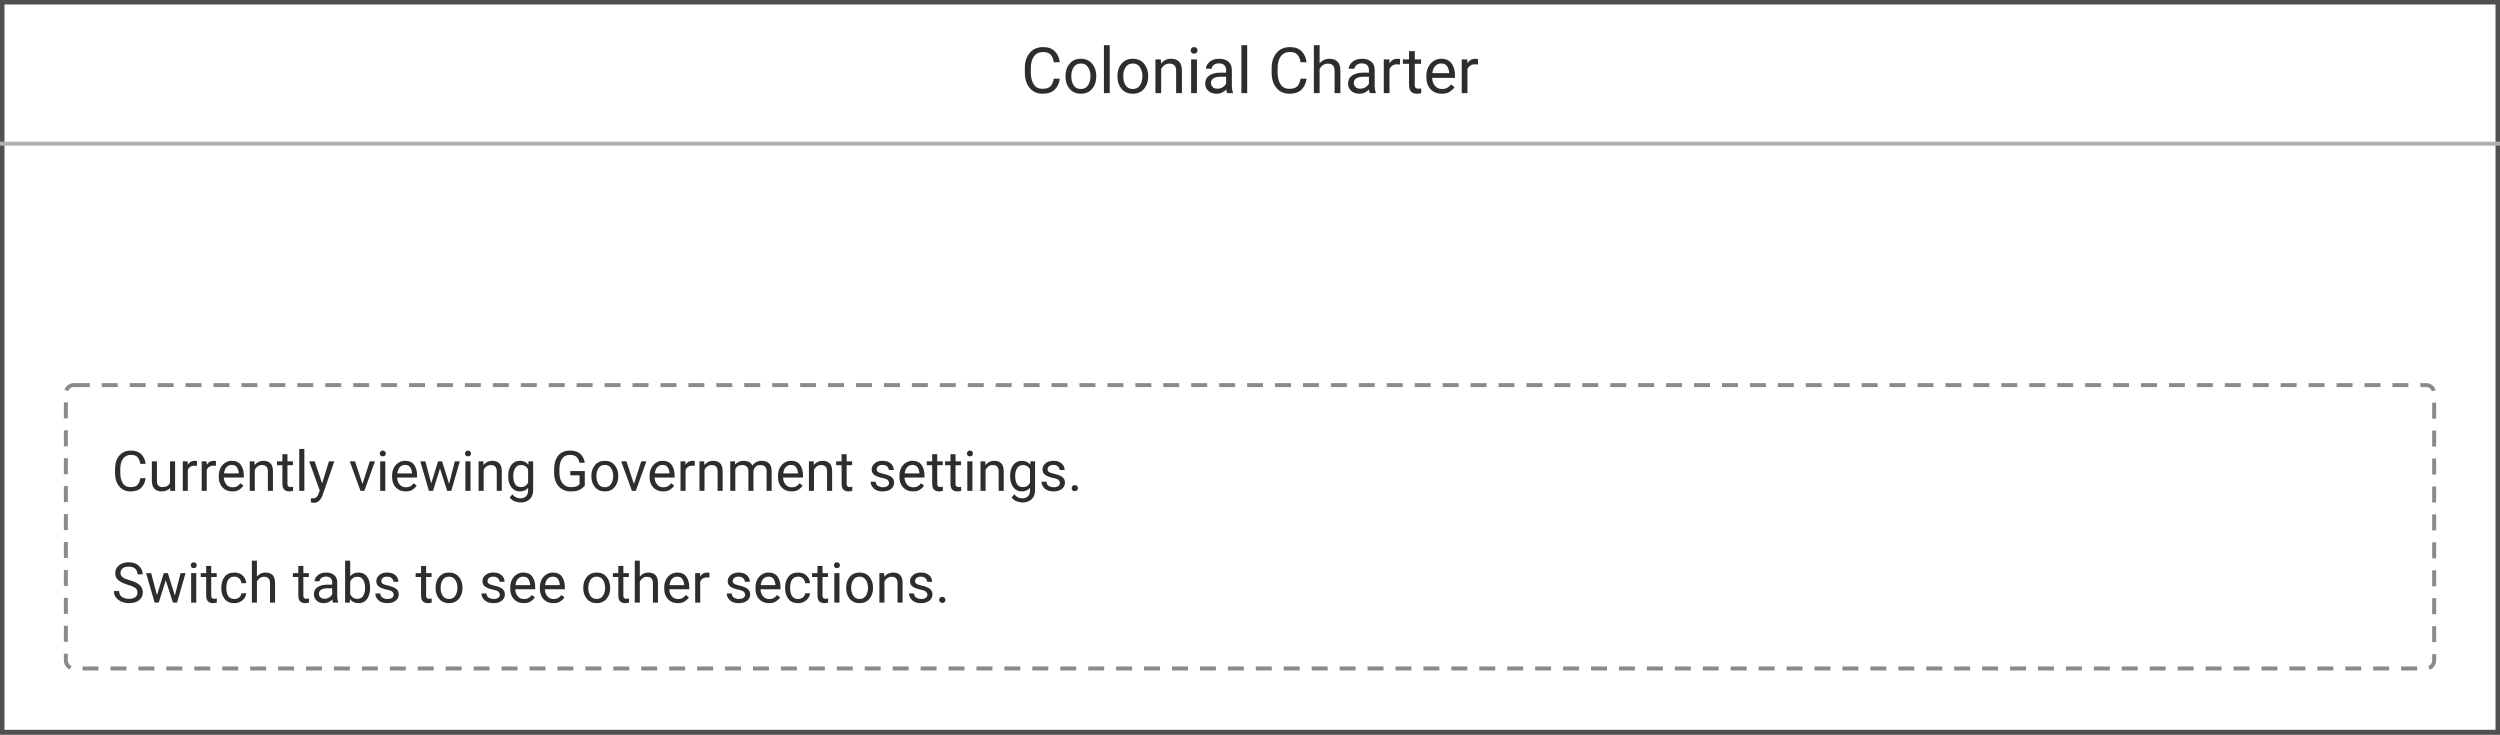
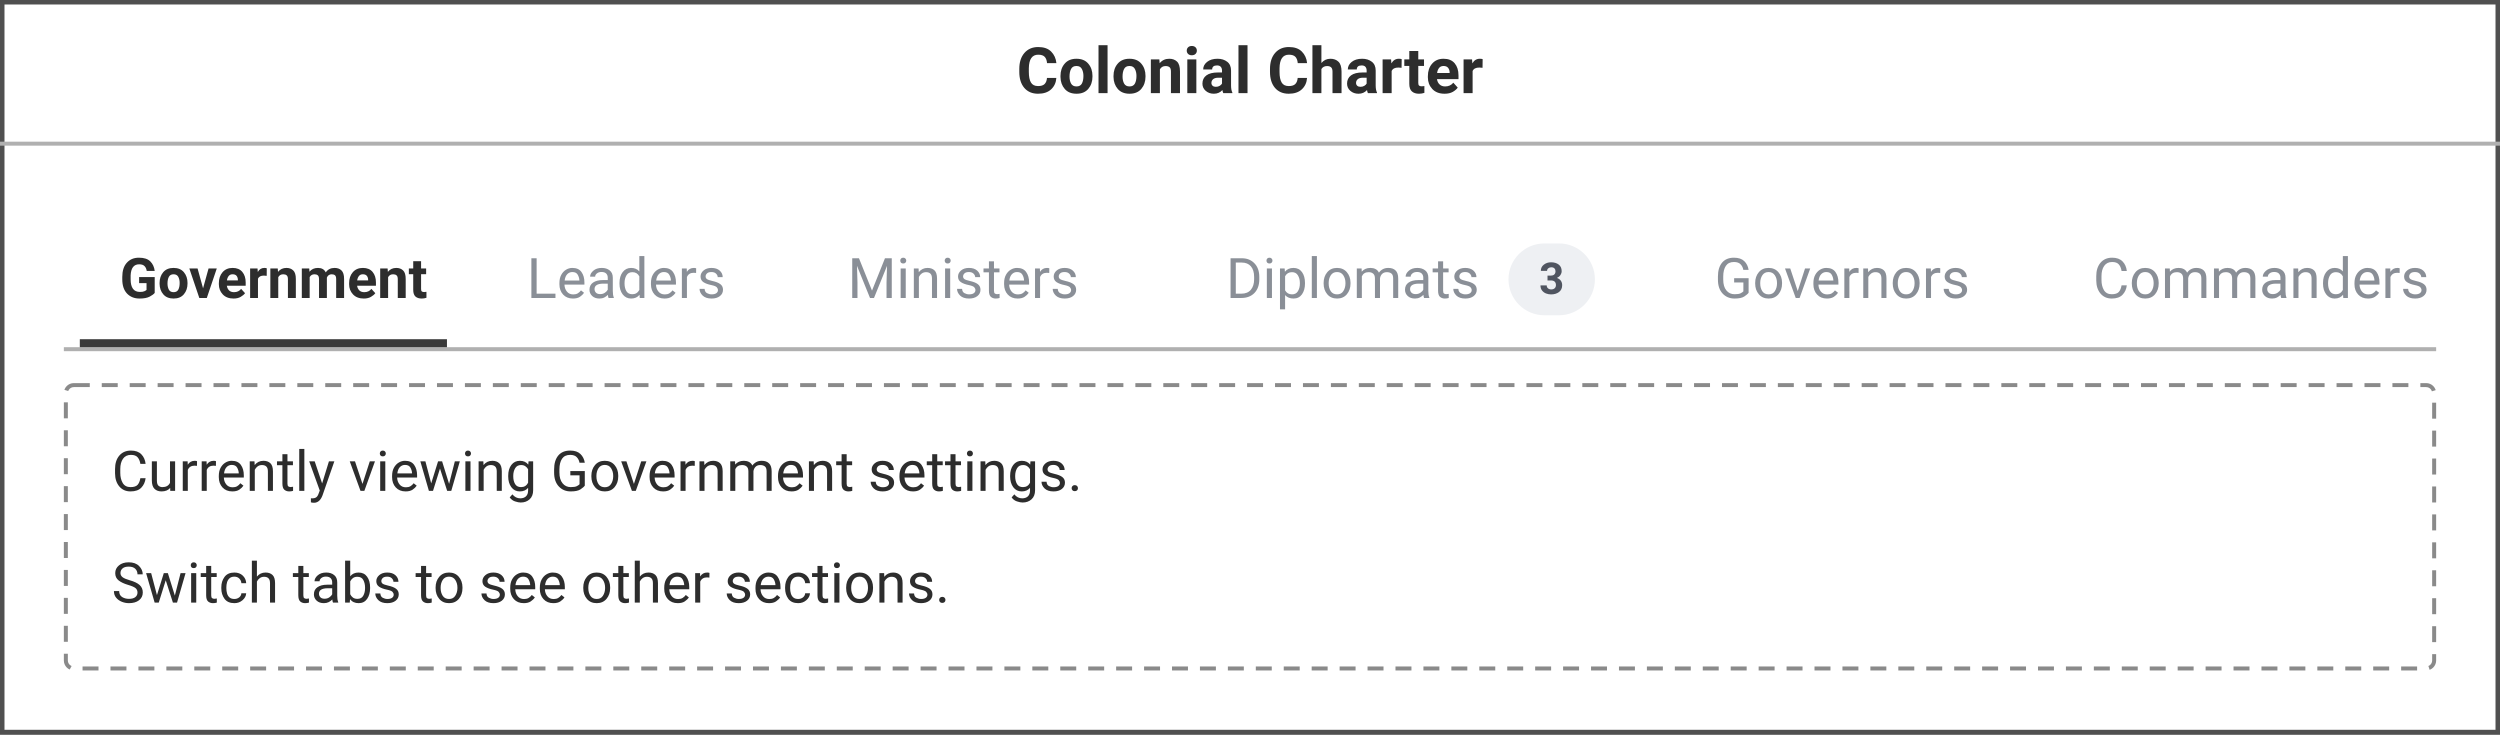
<svg xmlns="http://www.w3.org/2000/svg" width="626.457" height="184" viewBox="0 0 626.457 184" font-family="system-ui, -apple-system, &quot;Segoe UI&quot;, Roboto, sans-serif" font-size="14">
  <rect x="0" y="0" width="626.457" height="184" fill="#ffffff" />
  <rect x="0.5" y="0.5" width="625.457" height="183" fill="none" stroke="#505050" stroke-width="1.25" />
  <line x1="0" y1="36" x2="626.457" y2="36" stroke="#b0b0b0" stroke-width="1" />
-   <text x="313.229" y="23.333" text-anchor="middle" font-size="16" fill="#2d2d2d">Colonial Charter</text>
+   <text x="313.229" y="23.333" text-anchor="middle" font-size="16" font-weight="600" fill="#2d2d2d">Colonial Charter</text>
+   <line x1="16" y1="87.5" x2="610.457" y2="87.5" stroke="#b0b0b0" stroke-width="1" />
+   <text x="30" y="74.667" font-weight="600" fill="#2d2d2d">Government</text>
+   <line x1="20" y1="86" x2="112" y2="86" stroke="#3a3a3a" stroke-width="2" />
+   <text x="132" y="74.667" font-weight="400" fill="#8a8f97">Leaders</text>
+   <text x="212.4" y="74.667" font-weight="400" fill="#8a8f97">Ministers</text>
+   <text x="307.2" y="74.667" font-weight="400" fill="#8a8f97">Diplomats</text>
+   <rect x="378" y="61" width="21.657" height="18" rx="9" fill="#eef0f3" />
+   <text x="388.829" y="73.667" text-anchor="middle" font-size="11" font-weight="600" fill="#505560">3</text>
+   <text x="429.657" y="74.667" font-weight="400" fill="#8a8f97">Governors</text>
+   <text x="524.457" y="74.667" font-weight="400" fill="#8a8f97">Commanders</text>
  <rect x="16.5" y="96.5" width="593.457" height="71" fill="none" stroke="#8a8a8a" stroke-width="1" stroke-dasharray="4 3" rx="2" />
  <text x="28" y="123" fill="#2d2d2d">Currently viewing Government settings.</text>
  <text x="28" y="151" fill="#2d2d2d">Switch tabs to see other sections.</text>
</svg>
